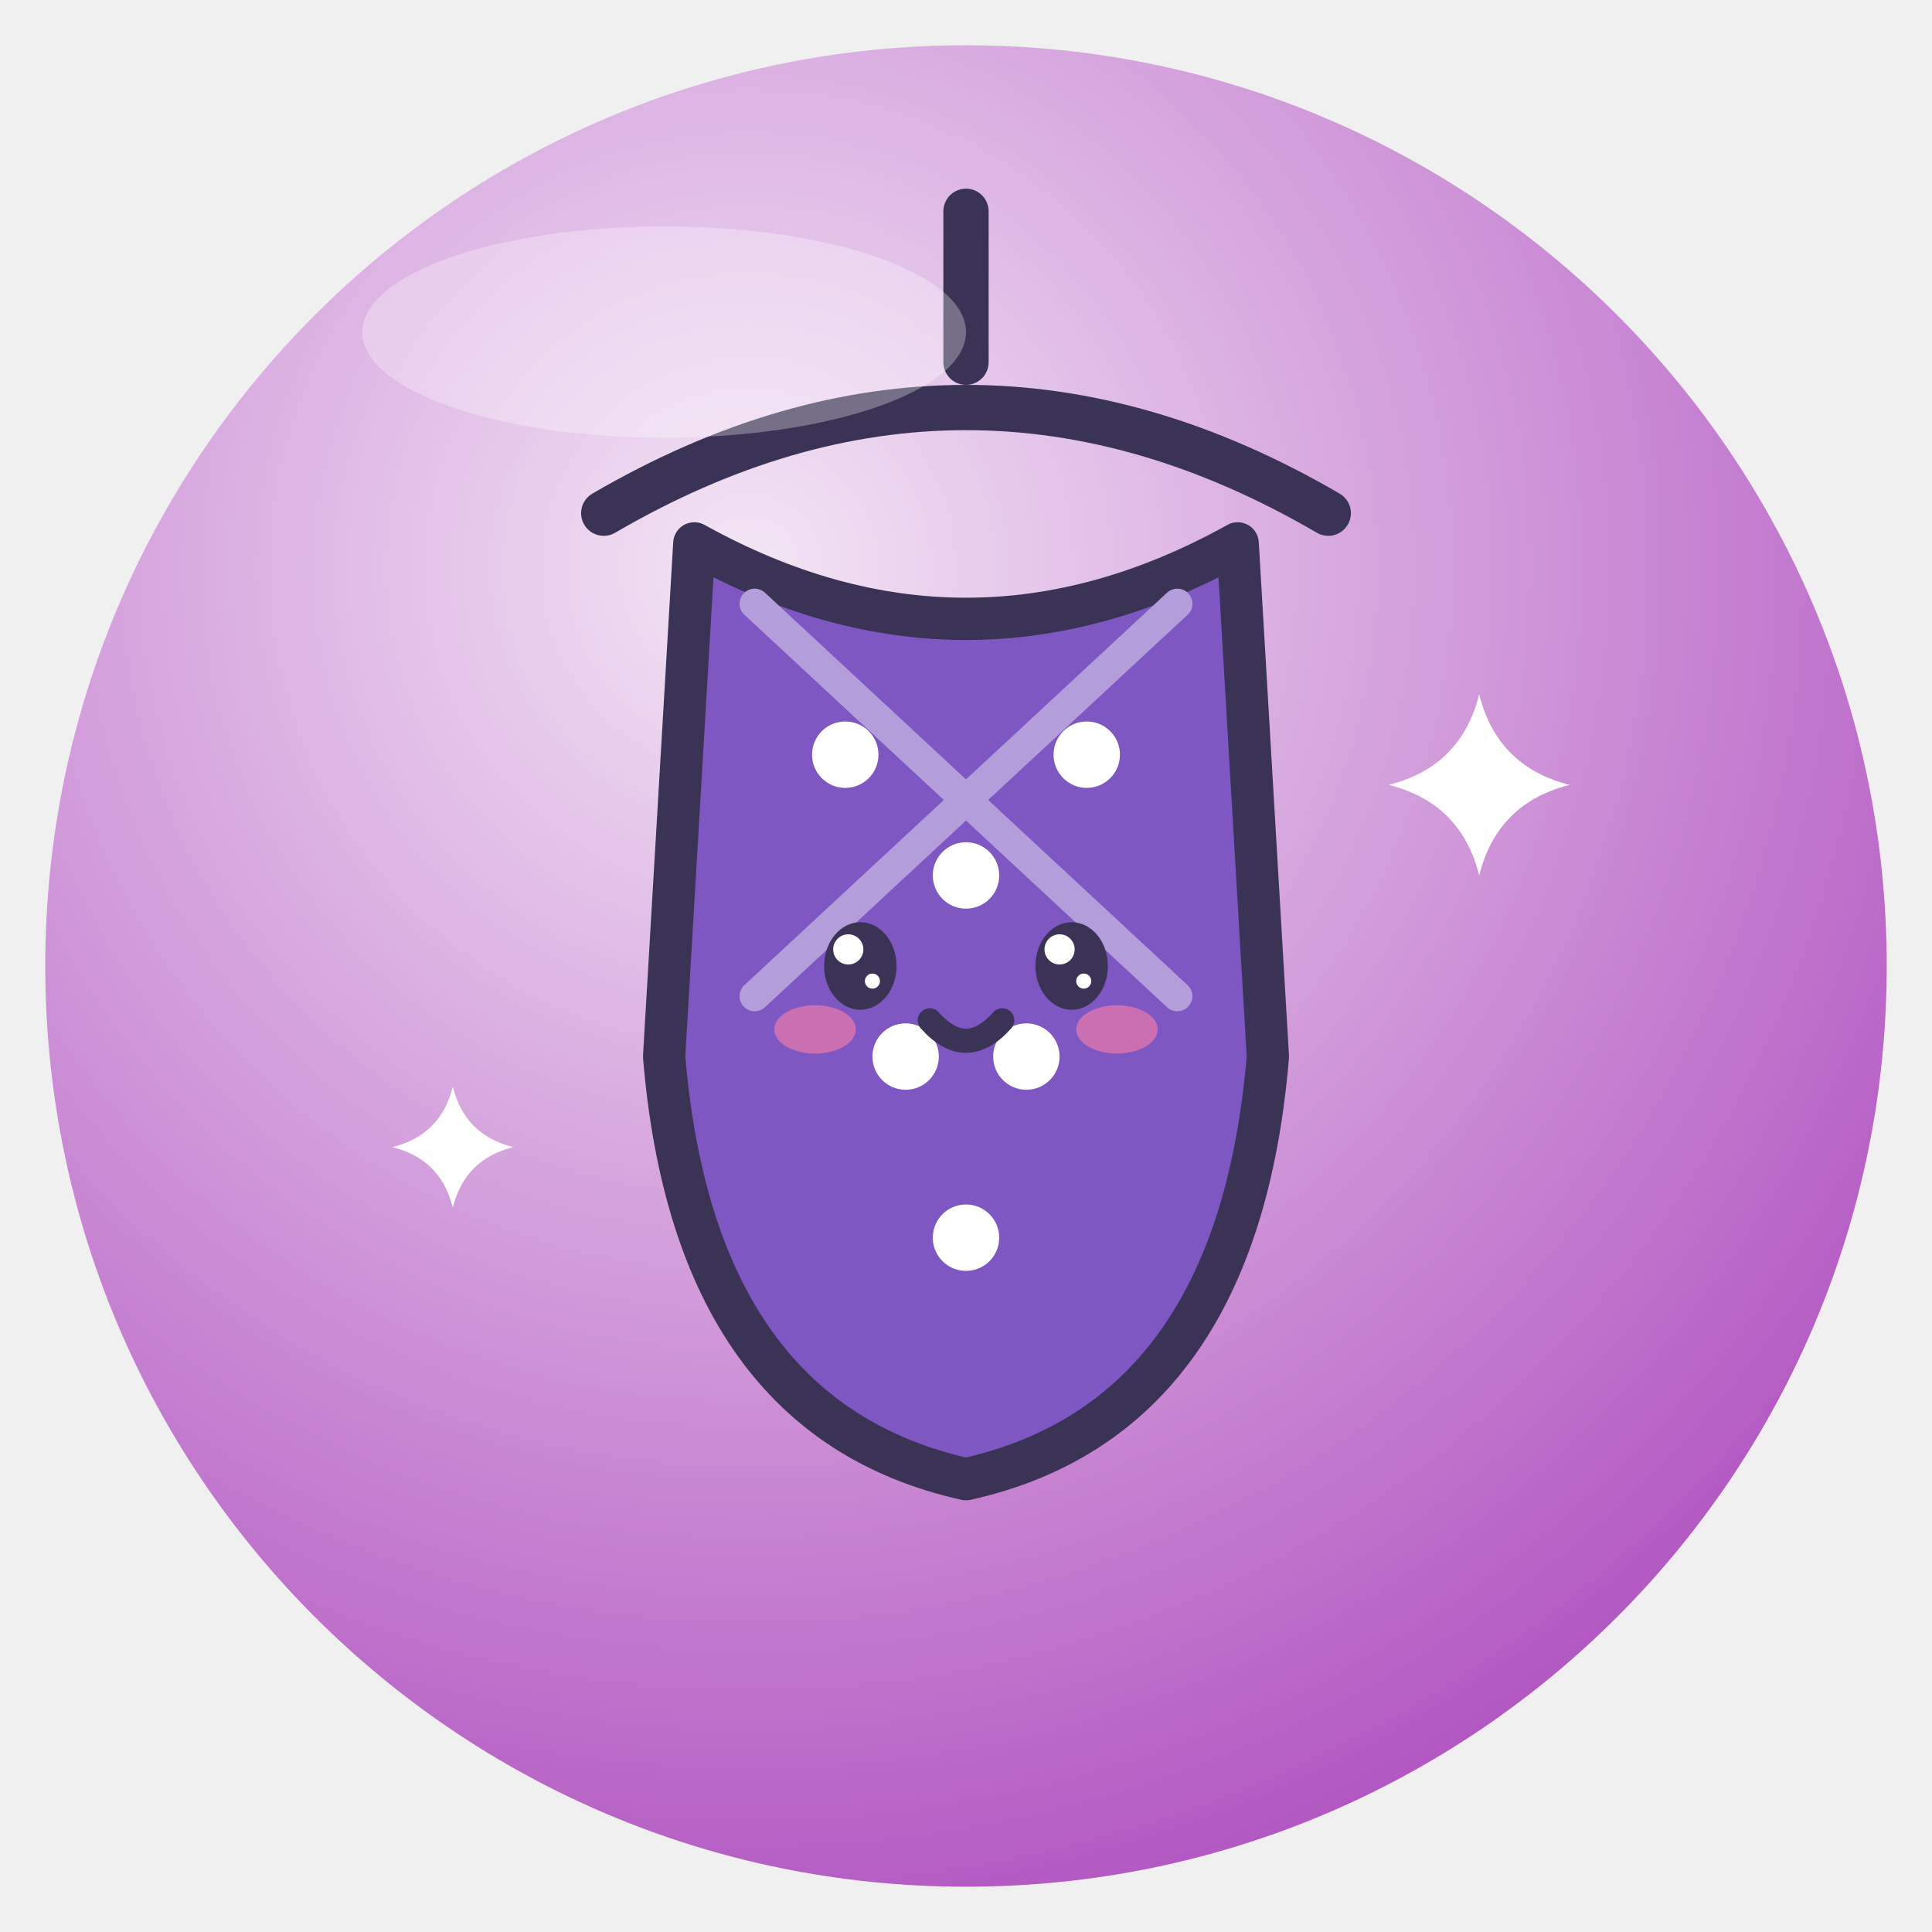
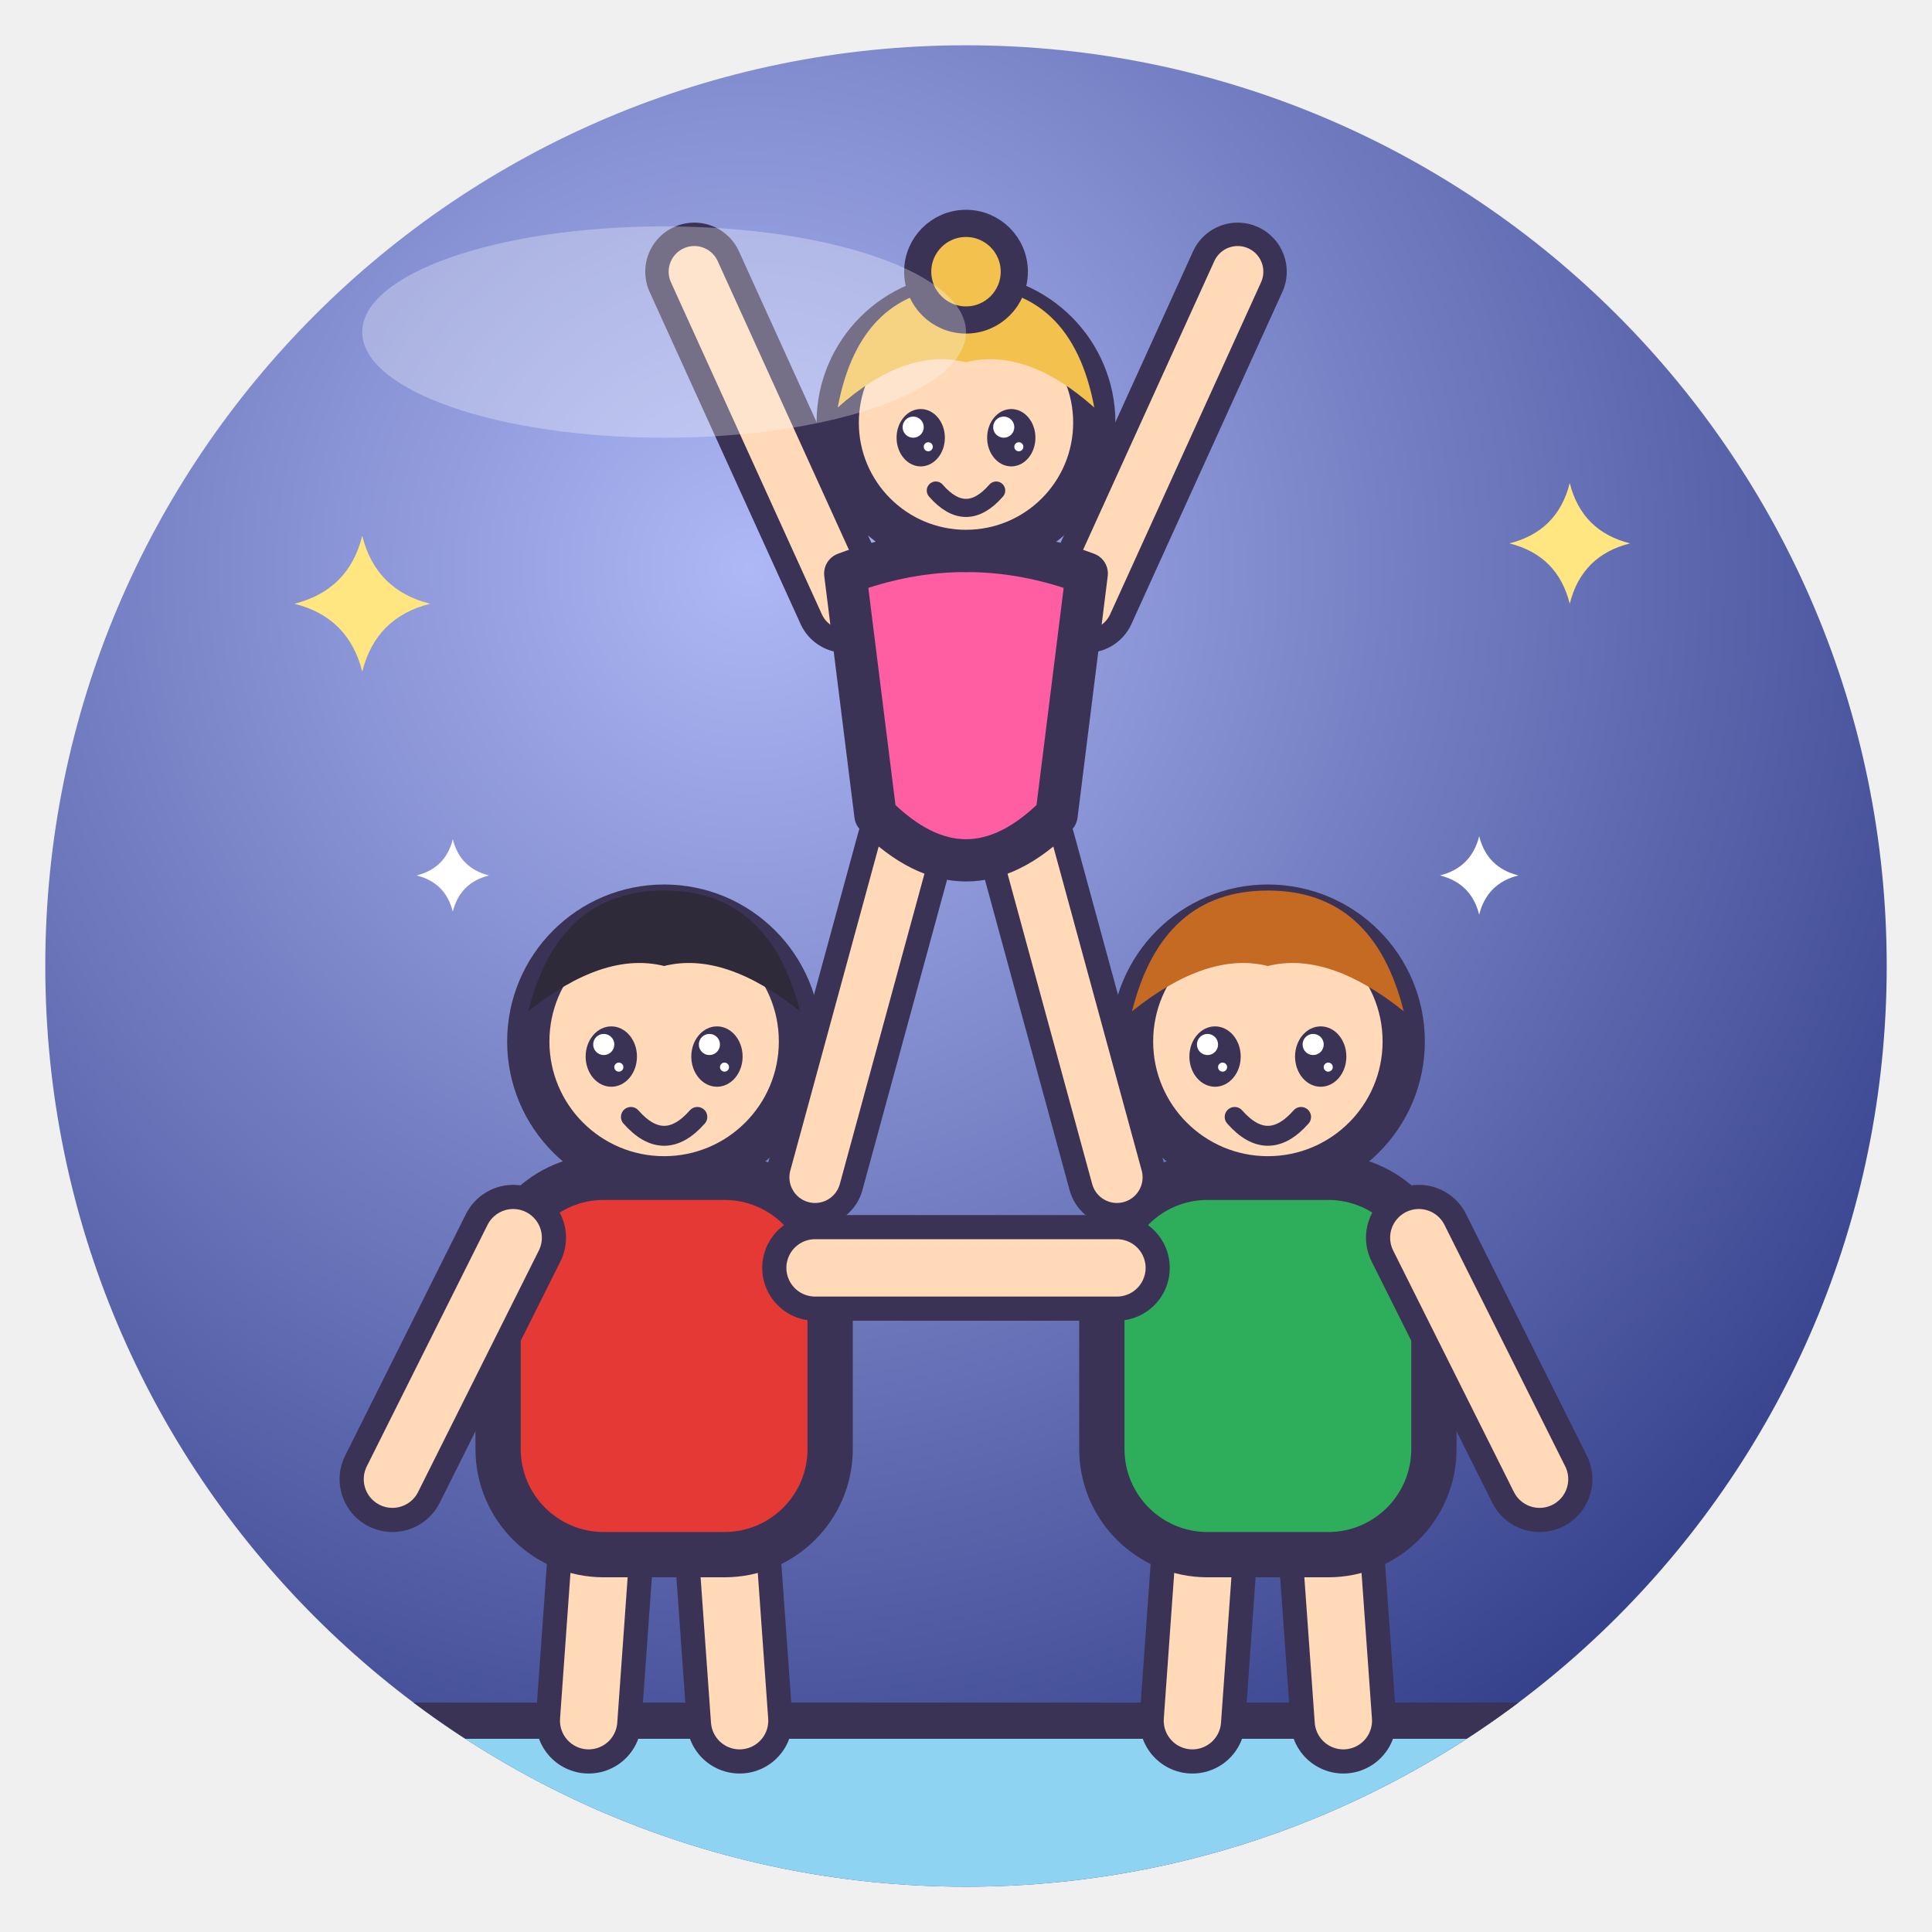
<svg xmlns="http://www.w3.org/2000/svg" viewBox="0 0 128 128" width="128" height="128">
  <defs>
    <radialGradient id="g" cx="38%" cy="28%" r="85%">
-       <stop offset="0" stop-color="#F3E5F5" />
-       <stop offset="1" stop-color="#AB47BC" />
+       <stop offset="0" stop-color="#AEB8F6" />
+       <stop offset="1" stop-color="#27337F" />
    </radialGradient>
    <clipPath id="c">
      <circle cx="64" cy="64" r="61" />
    </clipPath>
  </defs>
  <circle cx="64" cy="64" r="61" fill="url(#g)" />
  <g clip-path="url(#c)">
-     <path d="M64 14 V24" fill="none" stroke="#3B3355" stroke-width="3" stroke-linecap="round" stroke-linejoin="round" />
-     <path d="M40 34 Q64 20 88 34" fill="none" stroke="#3B3355" stroke-linejoin="round" stroke-linecap="round" stroke-width="3" />
-     <path d="M46 36 Q64 46 82 36 L84 70 Q82 94 64 98 Q46 94 44 70Z" fill="#7E57C2" stroke="#3B3355" stroke-linejoin="round" stroke-linecap="round" stroke-width="2.8" />
-     <path d="M50 40 L78 66 M78 40 L50 66" fill="none" stroke="#B39DDB" stroke-width="2" stroke-linecap="round" stroke-linejoin="round" />
-     <circle cx="56" cy="50" r="2.2" fill="#FFFFFF" stroke="#3B3355" stroke-linejoin="round" stroke-linecap="round" stroke-width="0" />
-     <circle cx="64" cy="58" r="2.2" fill="#FFFFFF" stroke="#3B3355" stroke-linejoin="round" stroke-linecap="round" stroke-width="0" />
-     <circle cx="72" cy="50" r="2.2" fill="#FFFFFF" stroke="#3B3355" stroke-linejoin="round" stroke-linecap="round" stroke-width="0" />
-     <circle cx="60" cy="70" r="2.2" fill="#FFFFFF" stroke="#3B3355" stroke-linejoin="round" stroke-linecap="round" stroke-width="0" />
-     <circle cx="68" cy="70" r="2.2" fill="#FFFFFF" stroke="#3B3355" stroke-linejoin="round" stroke-linecap="round" stroke-width="0" />
-     <circle cx="64" cy="82" r="2.2" fill="#FFFFFF" stroke="#3B3355" stroke-linejoin="round" stroke-linecap="round" stroke-width="0" />
-     <ellipse cx="57" cy="64" rx="2.4" ry="2.9" fill="#3B3355" />
-     <circle cx="56.2" cy="62.9" r="1.0" fill="#fff" />
-     <circle cx="57.8" cy="65.0" r="0.5" fill="#fff" />
-     <ellipse cx="71" cy="64" rx="2.4" ry="2.9" fill="#3B3355" />
-     <circle cx="70.2" cy="62.9" r="1.0" fill="#fff" />
-     <circle cx="71.8" cy="65.0" r="0.5" fill="#fff" />
-     <ellipse cx="54.0" cy="68.2" rx="2.7" ry="1.6" fill="#FF7FA8" opacity=".6" />
-     <ellipse cx="74.0" cy="68.2" rx="2.7" ry="1.6" fill="#FF7FA8" opacity=".6" />
-     <path d="M61.6 67.6 Q64 70.3 66.4 67.6" fill="none" stroke="#3B3355" stroke-linejoin="round" stroke-linecap="round" stroke-width="1.6" />
-     <path d="M98 46 Q99.2 50.8 104 52 Q99.2 53.2 98 58 Q96.8 53.2 92 52 Q96.8 50.8 98 46Z" fill="#FFFFFF" />
-     <path d="M30 72 Q30.8 75.2 34 76 Q30.8 76.8 30 80 Q29.2 76.8 26 76 Q29.2 75.2 30 72Z" fill="#FFFFFF" />
+     <path d="M0 114 H128 V128 H0Z" fill="#8FD3F2" />
+     <path d="M0 114 H128" stroke="#3B3355" stroke-linejoin="round" stroke-linecap="round" stroke-width="2.4" />
+     <path d="M40 100 L39 114 M48 100 L49 114" stroke="#3B3355" stroke-linejoin="round" stroke-linecap="round" stroke-width="7" />
+     <path d="M40 100 L39 114 M48 100 L49 114" stroke="#FFD9B8" stroke-width="3.8" stroke-linecap="round" />
+     <path d="M80 100 L79 114 M88 100 L89 114" stroke="#3B3355" stroke-linejoin="round" stroke-linecap="round" stroke-width="7" />
+     <path d="M80 100 L79 114 M88 100 L89 114" stroke="#FFD9B8" stroke-width="3.8" stroke-linecap="round" />
+     <rect x="33" y="78" width="22" height="25" rx="7" fill="#E53935" stroke="#3B3355" stroke-linejoin="round" stroke-linecap="round" stroke-width="3" />
+     <rect x="73" y="78" width="22" height="25" rx="7" fill="#2EAD5B" stroke="#3B3355" stroke-linejoin="round" stroke-linecap="round" stroke-width="3" />
+     <path d="M54 84 L74 84" stroke="#3B3355" stroke-linejoin="round" stroke-linecap="round" stroke-width="7" />
+     <path d="M54 84 L74 84" stroke="#FFD9B8" stroke-width="3.8" stroke-linecap="round" />
+     <path d="M34 82 L26 98 M94 82 L102 98" stroke="#3B3355" stroke-linejoin="round" stroke-linecap="round" stroke-width="7" />
+     <path d="M34 82 L26 98 M94 82 L102 98" stroke="#FFD9B8" stroke-width="3.8" stroke-linecap="round" />
+     <circle cx="44" cy="69" r="9" fill="#FFD9B8" stroke="#3B3355" stroke-linejoin="round" stroke-linecap="round" stroke-width="2.8" />
+     <path d="M35 67 Q37 59 44 59 Q51 59 53 67 Q48 63 44 64 Q40 63 35 67Z" fill="#2E2A3A" />
+     <ellipse cx="40.5" cy="70" rx="1.7" ry="2.0" fill="#3B3355" />
+     <circle cx="40.0" cy="69.2" r="0.7" fill="#fff" />
+     <circle cx="41.0" cy="70.7" r="0.3" fill="#fff" />
+     <ellipse cx="47.5" cy="70" rx="1.7" ry="2.0" fill="#3B3355" />
+     <circle cx="47.0" cy="69.2" r="0.7" fill="#fff" />
+     <circle cx="48.0" cy="70.7" r="0.3" fill="#fff" />
+     <path d="M41.8 74 Q44 76.5 46.2 74" fill="none" stroke="#3B3355" stroke-linejoin="round" stroke-linecap="round" stroke-width="1.32" />
+     <circle cx="84" cy="69" r="9" fill="#FFD9B8" stroke="#3B3355" stroke-linejoin="round" stroke-linecap="round" stroke-width="2.8" />
+     <path d="M75 67 Q77 59 84 59 Q91 59 93 67 Q88 63 84 64 Q80 63 75 67Z" fill="#C46A22" />
+     <ellipse cx="80.5" cy="70" rx="1.7" ry="2.0" fill="#3B3355" />
+     <circle cx="80.0" cy="69.2" r="0.7" fill="#fff" />
+     <circle cx="81.0" cy="70.7" r="0.3" fill="#fff" />
+     <ellipse cx="87.5" cy="70" rx="1.7" ry="2.0" fill="#3B3355" />
+     <circle cx="87.0" cy="69.2" r="0.7" fill="#fff" />
+     <circle cx="88.0" cy="70.7" r="0.3" fill="#fff" />
+     <path d="M81.8 74 Q84 76.5 86.2 74" fill="none" stroke="#3B3355" stroke-linejoin="round" stroke-linecap="round" stroke-width="1.32" />
+     <path d="M60 56 L54 78 M68 56 L74 78" stroke="#3B3355" stroke-linejoin="round" stroke-linecap="round" stroke-width="6.5" />
+     <path d="M60 56 L54 78 M68 56 L74 78" stroke="#FFD9B8" stroke-width="3.4" stroke-linecap="round" />
+     <path d="M56 40 L46 18 M72 40 L82 18" stroke="#3B3355" stroke-linejoin="round" stroke-linecap="round" stroke-width="6.5" />
+     <path d="M56 40 L46 18 M72 40 L82 18" stroke="#FFD9B8" stroke-width="3.4" stroke-linecap="round" />
+     <path d="M56 38 Q64 35 72 38 L70 54 Q64 60 58 54Z" fill="#FF5FA2" stroke="#3B3355" stroke-linejoin="round" stroke-linecap="round" stroke-width="2.8" />
+     <circle cx="64" cy="28" r="8.5" fill="#FFD9B8" stroke="#3B3355" stroke-linejoin="round" stroke-linecap="round" stroke-width="2.8" />
+     <path d="M55.5 27 Q57 19 64 19 Q71 19 72.5 27 Q68 23 64 24 Q60 23 55.5 27Z" fill="#F2C14E" />
+     <circle cx="64" cy="18" r="3.2" fill="#F2C14E" stroke="#3B3355" stroke-linejoin="round" stroke-linecap="round" stroke-width="1.8" />
+     <ellipse cx="61" cy="29" rx="1.6" ry="1.9" fill="#3B3355" />
+     <circle cx="60.5" cy="28.3" r="0.7" fill="#fff" />
+     <circle cx="61.5" cy="29.6" r="0.3" fill="#fff" />
+     <ellipse cx="67" cy="29" rx="1.6" ry="1.9" fill="#3B3355" />
+     <circle cx="66.5" cy="28.3" r="0.7" fill="#fff" />
+     <circle cx="67.5" cy="29.6" r="0.3" fill="#fff" />
+     <path d="M62 32.5 Q64 34.8 66 32.5" fill="none" stroke="#3B3355" stroke-linejoin="round" stroke-linecap="round" stroke-width="1.2" />
+     <path d="M24 35.5 Q24.9 39.1 28.5 40 Q24.9 40.9 24 44.5 Q23.1 40.9 19.5 40 Q23.1 39.1 24 35.5Z" fill="#FFE680" />
+     <path d="M104 32 Q104.8 35.2 108 36 Q104.8 36.8 104 40 Q103.2 36.8 100 36 Q103.2 35.2 104 32Z" fill="#FFE680" />
+     <path d="M98 55.4 Q98.52 57.48 100.6 58 Q98.52 58.52 98 60.6 Q97.48 58.52 95.4 58 Q97.48 57.48 98 55.4Z" fill="#fff" />
+     <path d="M30 55.6 Q30.48 57.52 32.4 58 Q30.48 58.48 30 60.4 Q29.52 58.48 27.6 58 Q29.52 57.52 30 55.6Z" fill="#fff" />
  </g>
  <ellipse cx="44" cy="22" rx="20" ry="7" fill="#fff" opacity=".3" />
</svg>
